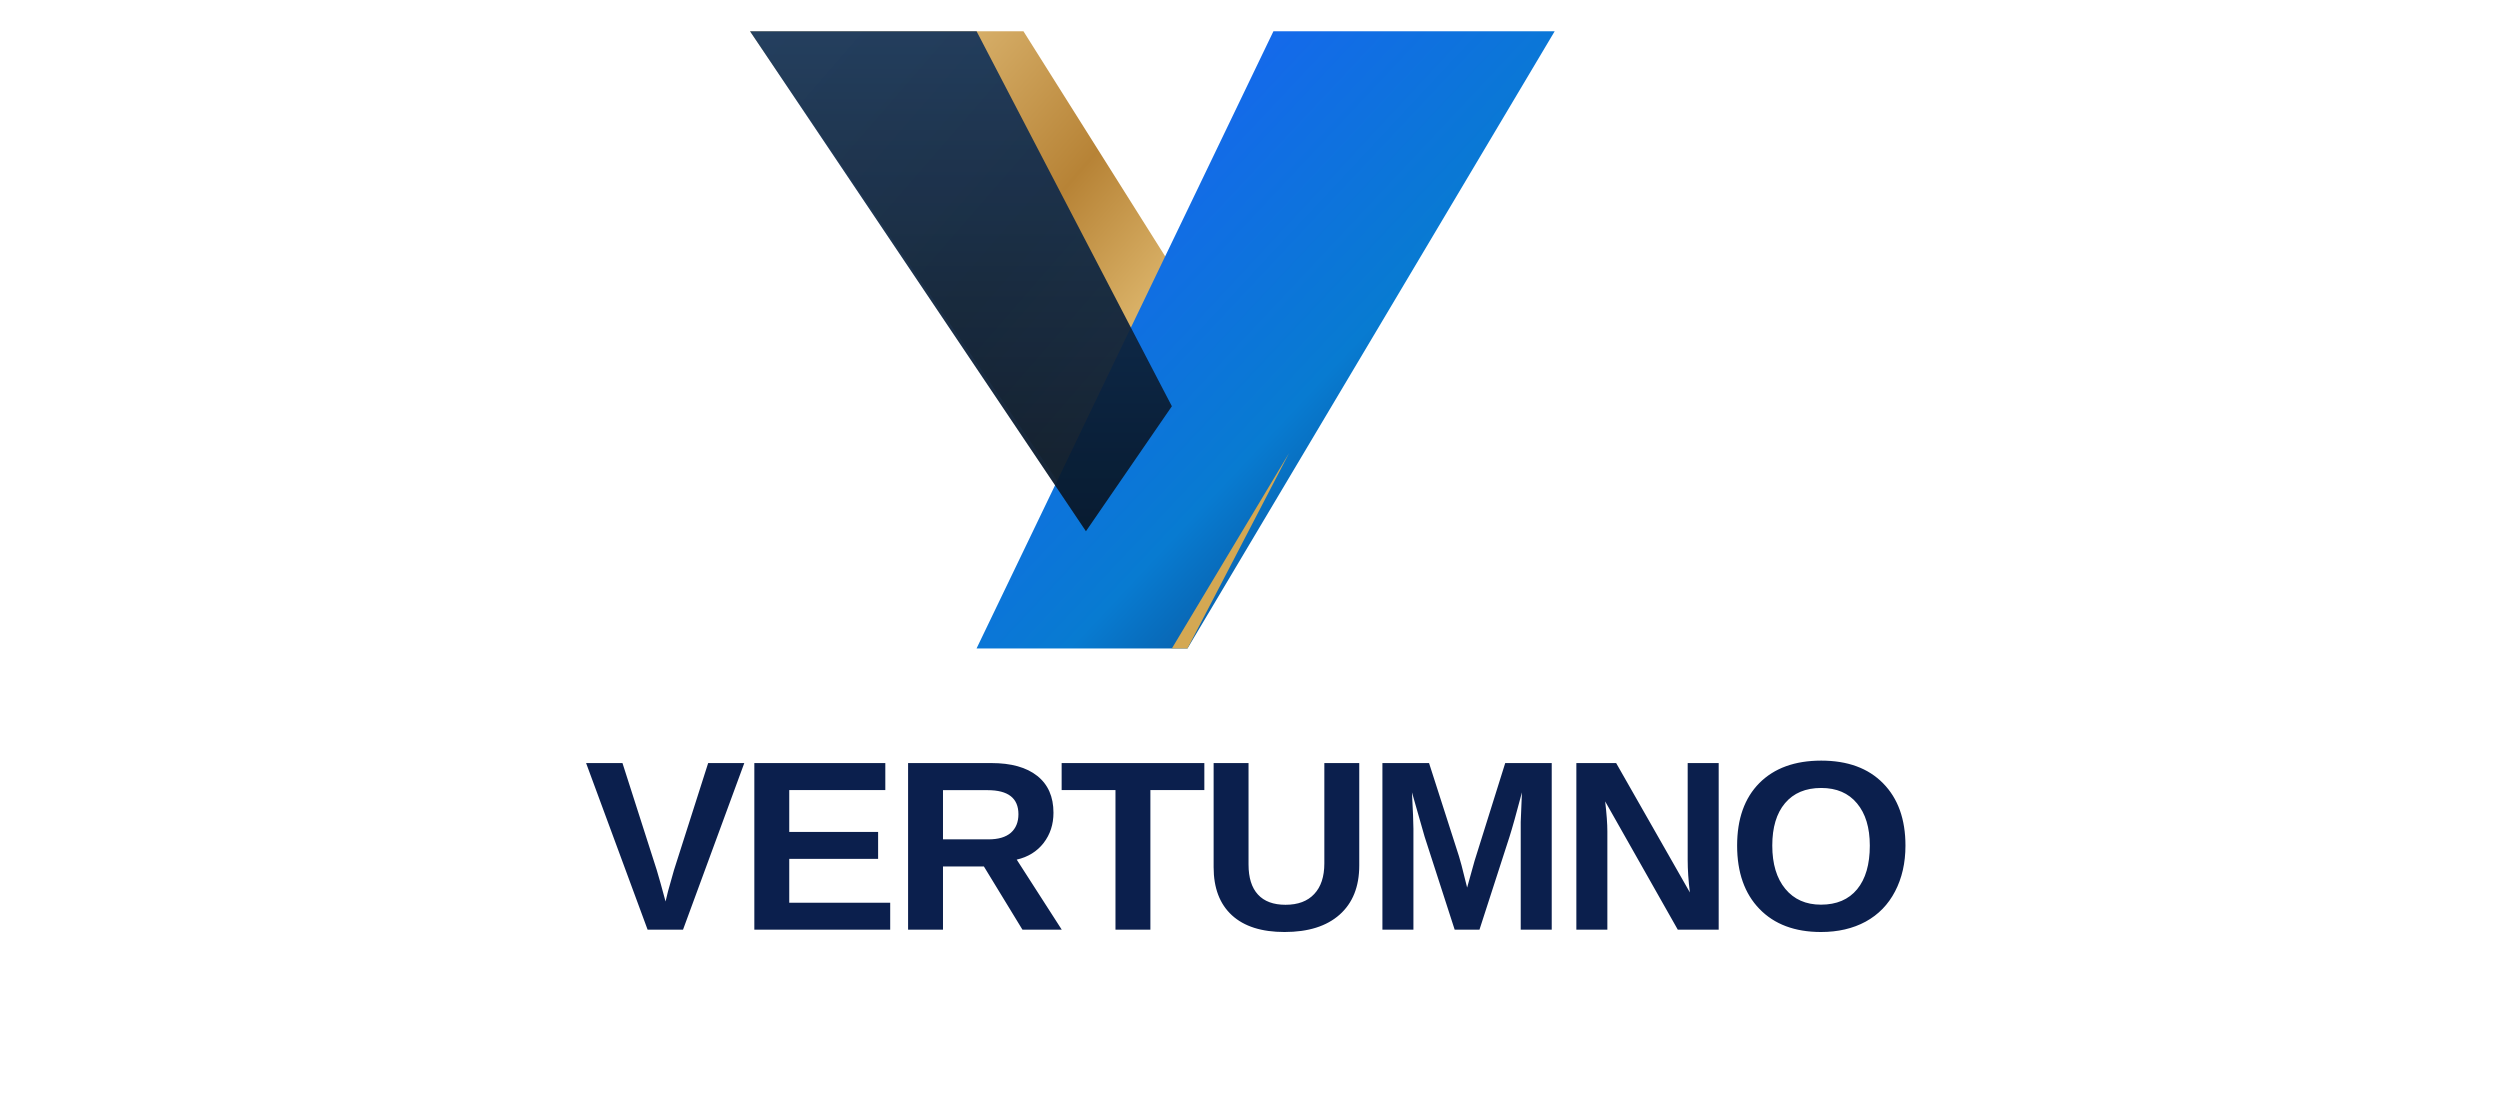
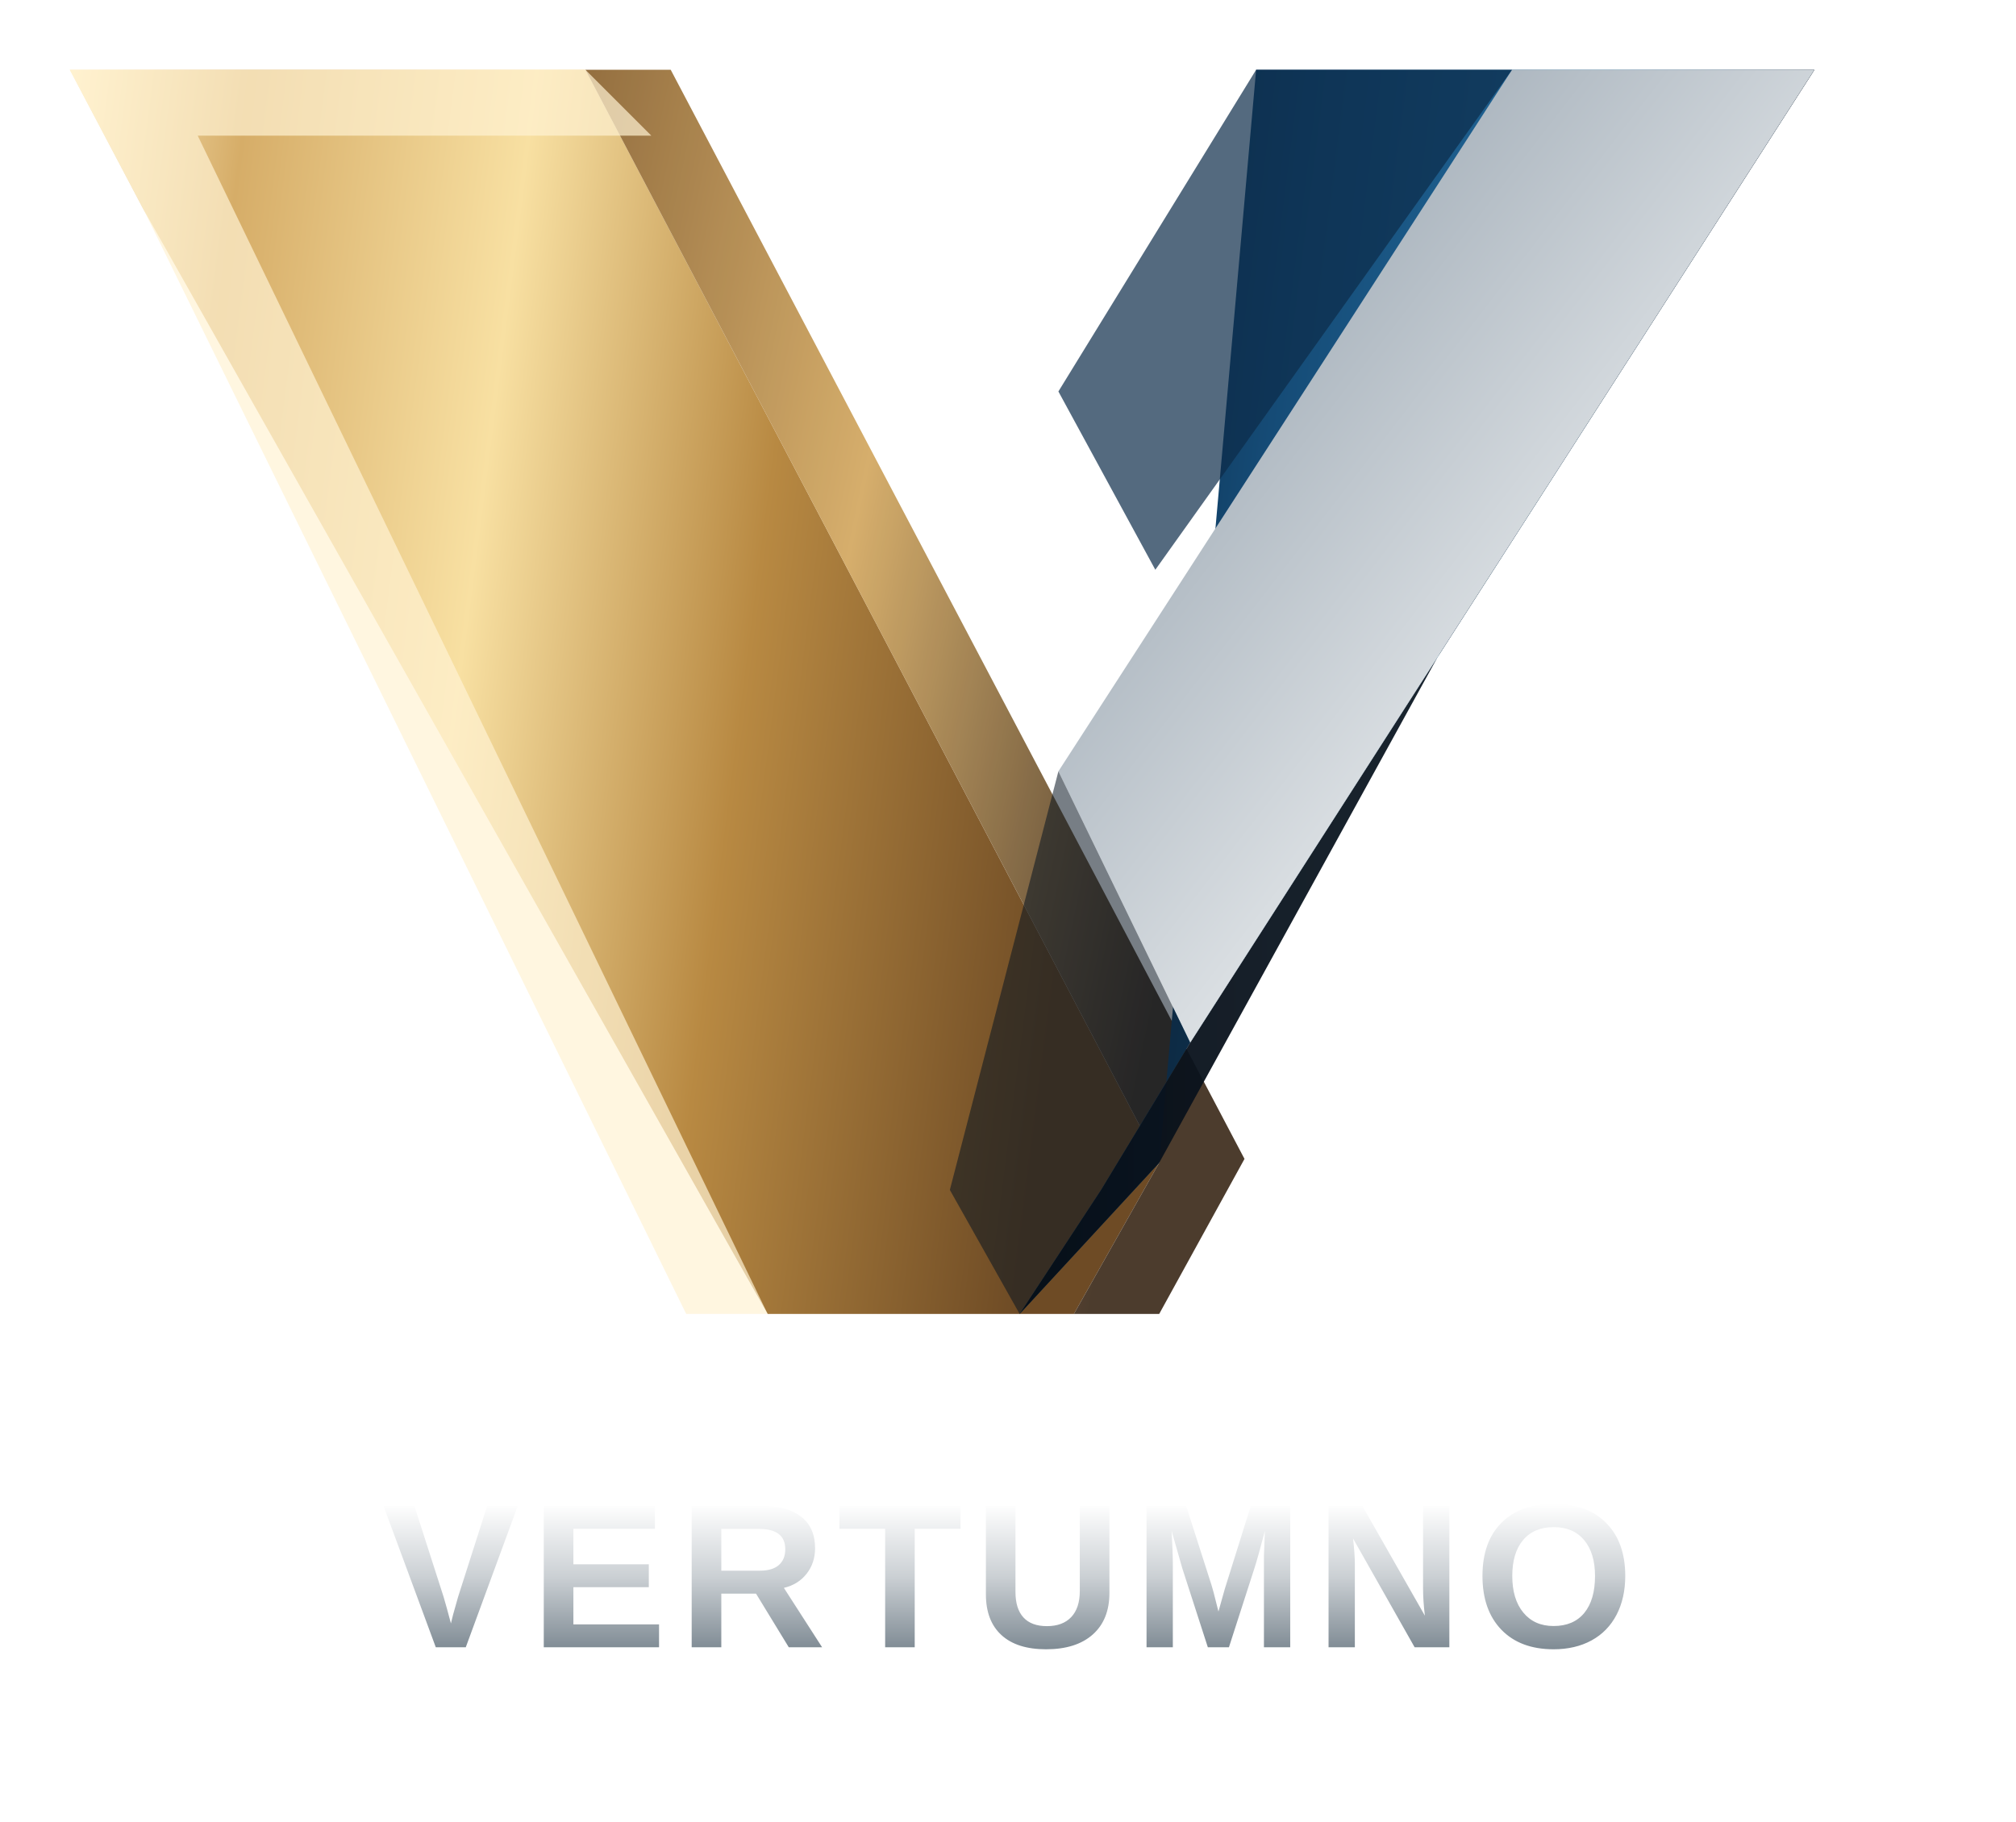
- <svg xmlns="http://www.w3.org/2000/svg" viewBox="0 0 320 142" role="img" aria-labelledby="title desc">
+ <svg xmlns="http://www.w3.org/2000/svg" viewBox="0 0 520 470" role="img" aria-labelledby="title desc">
  <defs>
-     <linearGradient id="gold" x1="0" y1="0" x2="1" y2="1">
-       <stop offset="0" stop-color="#f5d99a" />
-       <stop offset=".42" stop-color="#b78336" />
-       <stop offset=".72" stop-color="#f4d58d" />
-       <stop offset="1" stop-color="#8e632b" />
+     <linearGradient id="goldFace" x1="0" y1="0" x2="1" y2="0.15">
+       <stop offset="0" stop-color="#fff0c7" />
+       <stop offset=".16" stop-color="#d6ad68" />
+       <stop offset=".42" stop-color="#f8e0a2" />
+       <stop offset=".68" stop-color="#b88942" />
+       <stop offset="1" stop-color="#6e4b25" />
    </linearGradient>
-     <linearGradient id="blue" x1="0" y1="0" x2="1" y2="1">
-       <stop offset="0" stop-color="#1e5bff" />
-       <stop offset=".58" stop-color="#087bd1" />
-       <stop offset="1" stop-color="#0b1f4d" />
+     <linearGradient id="goldSide" x1="0" y1="0" x2="1" y2="0.4">
+       <stop offset="0" stop-color="#8a622f" />
+       <stop offset=".48" stop-color="#d2a75f" />
+       <stop offset="1" stop-color="#3d2b1b" />
    </linearGradient>
-     <linearGradient id="shade" x1="0" y1="0" x2="0" y2="1">
-       <stop offset="0" stop-color="#17365b" />
-       <stop offset="1" stop-color="#071526" />
+     <linearGradient id="blueFace" x1="0" y1="0" x2="1" y2="0.2">
+       <stop offset="0" stop-color="#07192b" />
+       <stop offset=".36" stop-color="#154b76" />
+       <stop offset=".7" stop-color="#236b9d" />
+       <stop offset="1" stop-color="#061426" />
+     </linearGradient>
+     <linearGradient id="silverFace" x1="0" y1="0" x2="1" y2="1">
+       <stop offset="0" stop-color="#f7f8f7" />
+       <stop offset=".3" stop-color="#aeb8c1" />
+       <stop offset=".62" stop-color="#e0e4e7" />
+       <stop offset="1" stop-color="#4e5b67" />
+     </linearGradient>
+     <linearGradient id="word" x1="0" y1="0" x2="0" y2="1">
+       <stop offset="0" stop-color="#ffffff" />
+       <stop offset=".5" stop-color="#cbd0d4" />
+       <stop offset="1" stop-color="#7f8b94" />
+     </linearGradient>
+     <linearGradient id="darkEdge" x1="0" y1="0" x2="1" y2="0">
+       <stop offset="0" stop-color="#050d15" />
+       <stop offset="1" stop-color="#172534" />
    </linearGradient>
  </defs>
-   <g transform="translate(96 4)">
-     <path d="M0 0H35L69 54L54 79Z" fill="url(#gold)" />
-     <path d="M67 0H103L56 79H29Z" fill="url(#blue)" />
-     <path d="M0 0L29 0L54 48L43 64Z" fill="url(#shade)" opacity=".94" />
-     <path d="M54 79L69 54L56 79Z" fill="#d4a853" />
+   <g transform="translate(0 0)">
+     <path d="M18 18 L151 18 L299 300 L277 339 L198 339 L37 54 Z" fill="url(#goldFace)" />
+     <path d="M151 18 L173 18 L321 299 L299 339 L277 339 L299 300 Z" fill="url(#goldSide)" opacity=".92" />
+     <path d="M18 18 L151 18 L168 35 L51 35 L198 339 L177 339 L37 54 Z" fill="#fff2d3" opacity=".7" />
+     <path d="M324 18 L468 18 L307 269 L284 307 L263 339 L299 300 Z" fill="url(#blueFace)" />
+     <path d="M468 18 L307 269 L284 307 L263 339 L299 300 L441 42 Z" fill="url(#darkEdge)" opacity=".95" />
+     <path d="M468 18 L390 18 L273 199 L307 269 Z" fill="url(#silverFace)" />
+     <path d="M390 18 L324 18 L273 101 L298 147 Z" fill="#0c2b48" opacity=".7" />
+     <path d="M273 199 L307 269 L284 307 L263 339 L245 307 Z" fill="#071421" opacity=".55" />
  </g>
-   <text x="160" y="119" text-anchor="middle" fill="#0b1f4d" font-family="Poppins, Arial, sans-serif" font-size="31" font-weight="800" letter-spacing="-1">VERTUMNO</text>
+   <text x="260" y="425" text-anchor="middle" fill="url(#word)" font-family="Poppins, Montserrat, Arial, sans-serif" font-size="53" font-weight="700" letter-spacing="2.8">VERTUMNO</text>
</svg>
